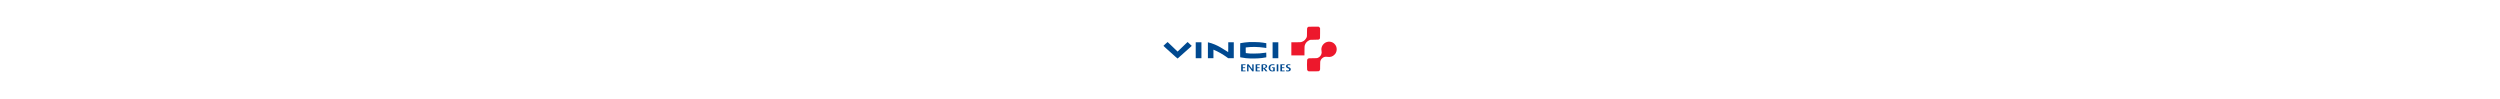
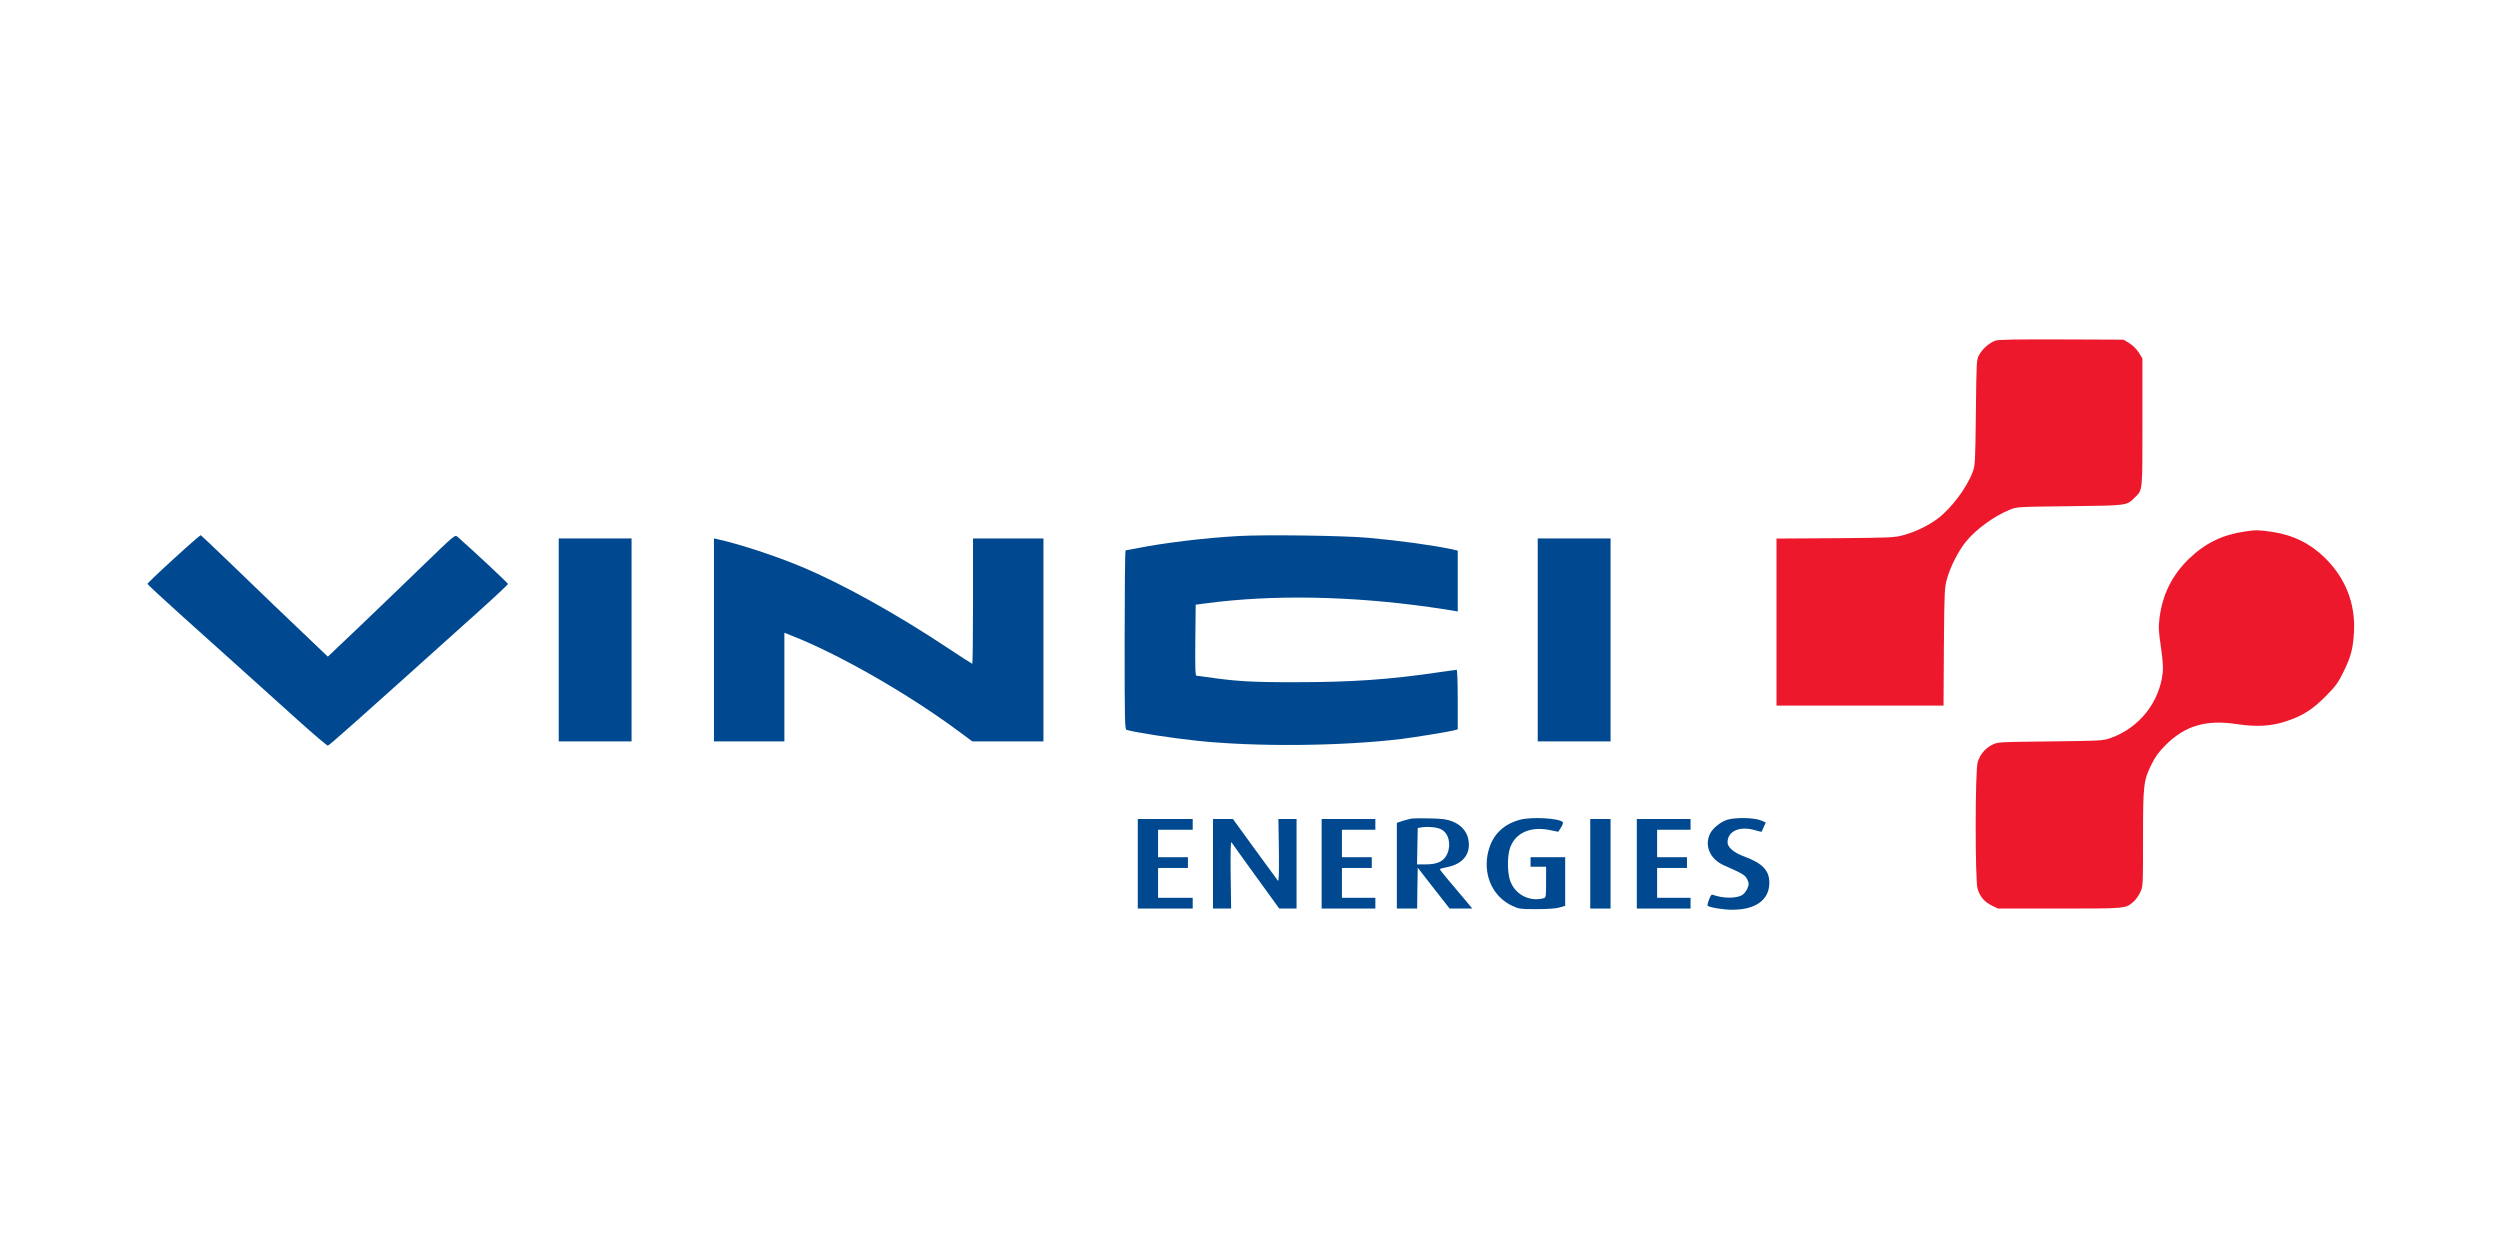
- <svg xmlns="http://www.w3.org/2000/svg" version="1.0" width="2000pt" height="104.7" viewBox="0 0 2000 1047" preserveAspectRatio="xMidYMid meet">
+ <svg xmlns="http://www.w3.org/2000/svg" version="1.0" width="200" height="100" viewBox="0 0 2000 1047" preserveAspectRatio="xMidYMid meet">
  <g transform="translate(0,1047) scale(0.1,-0.1)" fill="#004990" stroke="none">
    <path d="M16241 7616 c-48 -17 -108 -71 -134 -119 -22 -41 -22 -51 -27 -482 -5 -424 -6 -442 -27 -499 -51 -134 -178 -303 -293 -390 -79 -59 -184 -110 -286 -138 -76 -21 -101 -22 -571 -26 l-493 -3 0 -700 0 -699 699 0 700 0 3 493 c4 474 5 495 27 572 28 101 96 232 159 310 84 103 238 214 367 266 59 24 65 24 500 29 486 6 478 4 546 73 67 67 64 37 64 628 l0 536 -30 49 c-19 30 -49 60 -79 79 l-49 30 -521 2 c-393 1 -529 -1 -555 -11z" fill="#ed182c" />
    <path fill="#ed182c" d="M18338 6019 c-193 -28 -335 -97 -472 -228 -142 -137 -223 -300 -248 -497 -9 -79 -8 -109 12 -245 15 -105 20 -173 15 -213 -27 -249 -198 -463 -435 -547 -63 -23 -76 -24 -505 -29 -436 -5 -440 -5 -488 -28 -59 -30 -103 -82 -122 -146 -22 -72 -22 -989 -1 -1060 20 -66 57 -110 118 -140 l52 -26 517 0 c561 0 551 -1 619 57 18 15 43 50 56 78 24 50 24 52 24 450 0 455 4 487 72 624 32 65 60 103 118 161 162 162 339 214 595 175 167 -25 291 -18 415 24 138 46 220 98 331 210 83 84 101 109 147 201 64 131 81 196 89 335 13 239 -70 451 -242 621 -123 121 -267 193 -444 219 -105 16 -137 17 -223 4z" />
    <path d="M985 5789 c-121 -110 -220 -205 -220 -209 0 -5 124 -120 275 -256 151 -136 386 -347 521 -468 135 -122 348 -313 473 -426 126 -113 234 -205 242 -205 11 0 217 183 1278 1137 127 114 231 212 231 217 0 7 -305 292 -423 395 -21 18 -22 18 -279 -231 -142 -138 -382 -368 -532 -512 l-275 -261 -45 43 c-259 246 -560 534 -764 732 -137 132 -252 241 -255 242 -4 2 -106 -87 -227 -198z" />
    <path d="M9900 5980 c-283 -16 -626 -58 -840 -101 -52 -10 -98 -19 -102 -19 -5 0 -8 -337 -8 -749 0 -705 1 -750 18 -755 79 -22 373 -68 592 -91 494 -52 1206 -45 1705 15 119 15 390 59 438 71 l37 10 0 249 c0 142 -4 250 -9 250 -5 0 -69 -9 -143 -20 -416 -62 -740 -84 -1198 -84 -379 -1 -506 7 -760 44 -36 5 -71 10 -78 10 -10 0 -12 63 -10 298 l3 297 90 12 c553 73 1201 62 1870 -32 94 -14 185 -27 203 -31 l32 -6 0 255 0 255 -47 11 c-165 35 -436 72 -698 96 -200 19 -876 28 -1095 15z" />
    <path d="M4210 5110 l0 -850 305 0 305 0 0 850 0 850 -305 0 -305 0 0 -850z" />
    <path d="M5510 5110 l0 -850 295 0 295 0 0 455 0 455 53 -21 c404 -158 983 -490 1412 -808 l109 -81 298 0 298 0 0 850 0 850 -295 0 -295 0 0 -525 c0 -289 -3 -525 -6 -525 -3 0 -97 60 -208 134 -424 282 -883 537 -1223 679 -211 89 -525 192 -705 231 l-28 6 0 -850z" />
    <path d="M12410 5110 l0 -850 305 0 305 0 0 850 0 850 -305 0 -305 0 0 -850z" />
    <path d="M11355 3614 c-16 -3 -51 -12 -77 -20 l-48 -16 0 -359 0 -359 85 0 85 0 2 171 3 171 133 -171 134 -171 95 0 95 0 -44 53 c-158 185 -228 271 -228 276 0 4 27 12 61 18 136 26 203 116 177 236 -14 67 -63 120 -136 148 -45 17 -83 22 -182 24 -69 2 -138 1 -155 -1z m247 -91 c62 -31 85 -126 50 -205 -27 -62 -81 -88 -180 -88 l-73 0 3 153 3 152 40 6 c53 7 123 0 157 -18z" />
    <path d="M12262 3604 c-153 -41 -245 -142 -273 -298 -31 -183 51 -350 209 -424 54 -25 66 -27 202 -27 94 0 162 5 193 14 l47 14 0 203 0 204 -145 0 -145 0 0 -40 0 -40 65 0 65 0 0 -129 c0 -125 -1 -129 -22 -135 -120 -32 -243 35 -281 153 -21 67 -22 190 -2 259 40 133 171 194 338 159 l69 -14 23 36 c13 20 19 40 15 45 -31 33 -261 46 -358 20z" />
    <path d="M13992 3602 c-55 -20 -114 -68 -137 -112 -52 -102 -3 -217 117 -269 158 -70 176 -81 193 -117 15 -32 15 -41 3 -71 -7 -20 -25 -45 -40 -56 -45 -34 -165 -34 -251 -2 -11 5 -20 -6 -32 -40 -10 -25 -15 -48 -12 -51 15 -15 130 -34 208 -34 195 0 309 83 309 226 0 103 -57 163 -210 220 -86 31 -140 77 -140 118 0 96 104 141 235 101 27 -8 49 -13 50 -12 0 1 8 19 18 40 l17 38 -37 16 c-60 26 -225 28 -291 5z" />
    <path d="M9060 3235 l0 -375 230 0 230 0 0 45 0 45 -145 0 -145 0 0 125 0 125 125 0 125 0 0 45 0 45 -125 0 -125 0 0 115 0 115 145 0 145 0 0 45 0 45 -230 0 -230 0 0 -375z" />
    <path d="M9690 3235 l0 -375 76 0 76 0 -4 286 c-2 193 0 280 7 269 6 -10 98 -138 205 -286 l195 -269 73 0 72 0 0 375 0 375 -76 0 -76 0 4 -265 c2 -190 0 -261 -8 -252 -6 7 -93 126 -194 265 l-183 252 -83 0 -84 0 0 -375z" />
    <path d="M10600 3235 l0 -375 225 0 225 0 0 45 0 45 -140 0 -140 0 0 125 0 125 125 0 125 0 0 45 0 45 -125 0 -125 0 0 115 0 115 140 0 140 0 0 45 0 45 -225 0 -225 0 0 -375z" />
    <path d="M12850 3235 l0 -375 85 0 85 0 0 375 0 375 -85 0 -85 0 0 -375z" />
    <path d="M13240 3235 l0 -375 225 0 225 0 0 45 0 45 -140 0 -140 0 0 125 0 125 125 0 125 0 0 45 0 45 -125 0 -125 0 0 115 0 115 140 0 140 0 0 45 0 45 -225 0 -225 0 0 -375z" />
  </g>
</svg>
